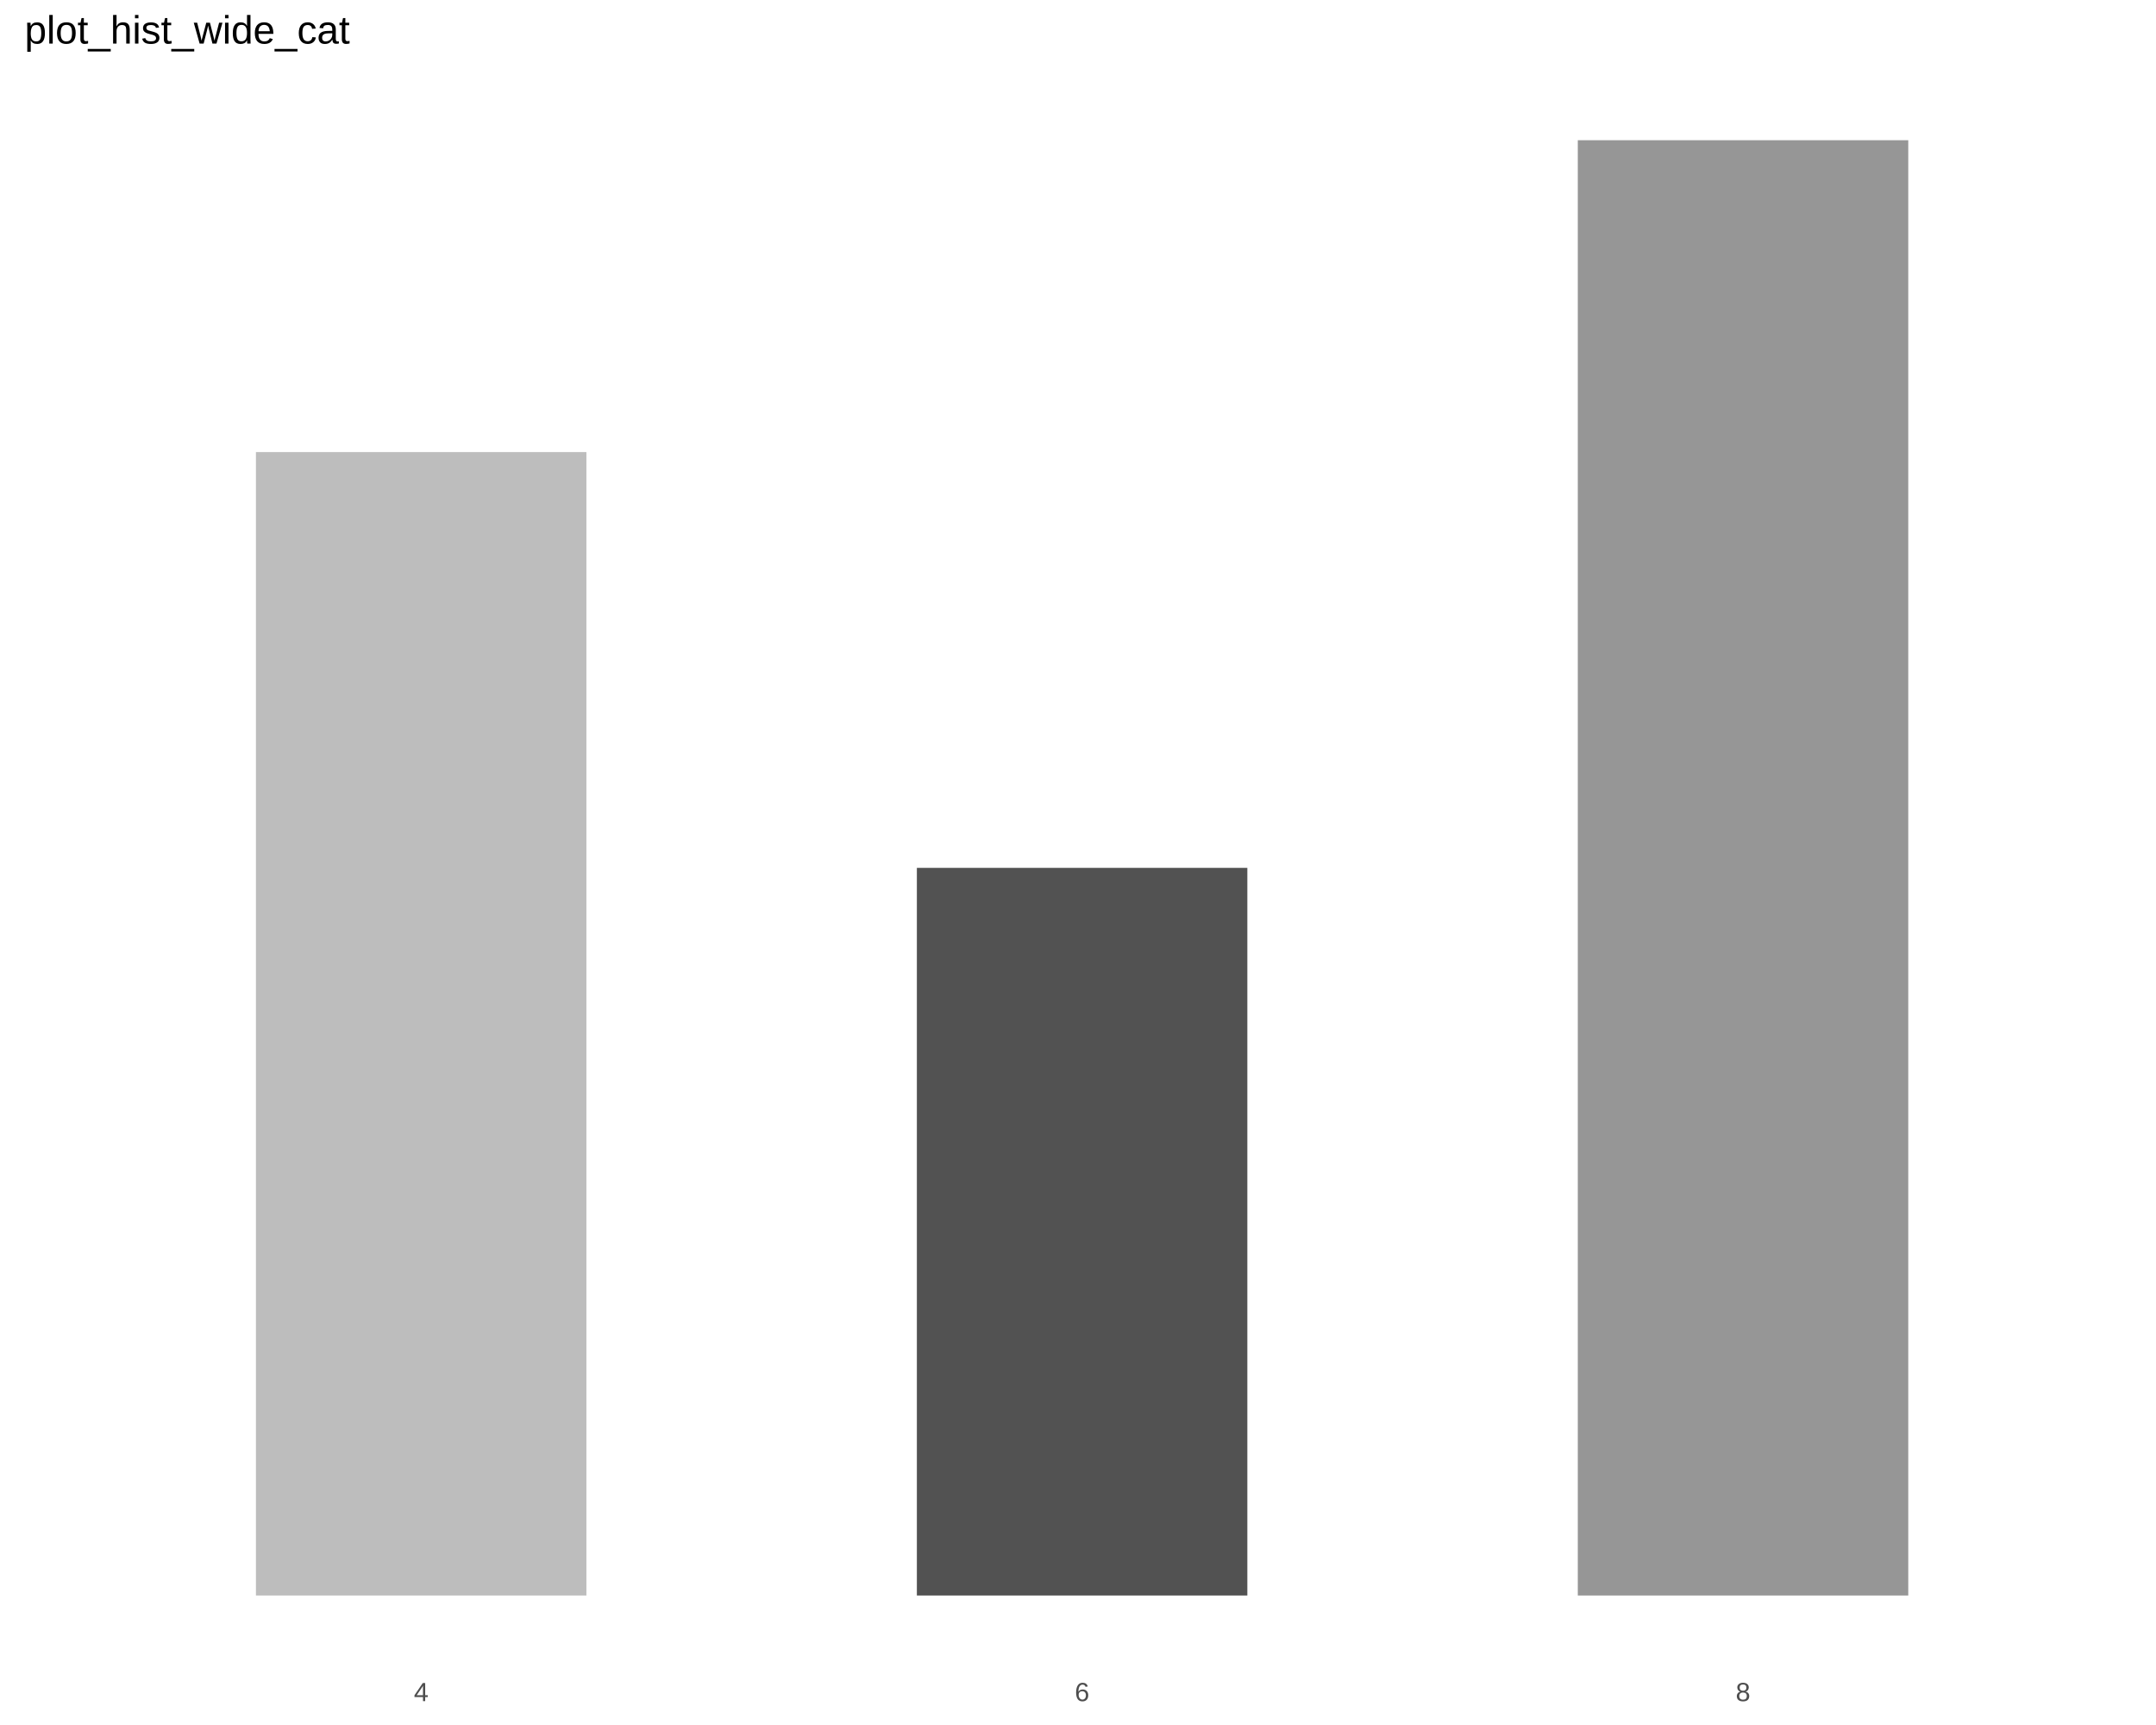
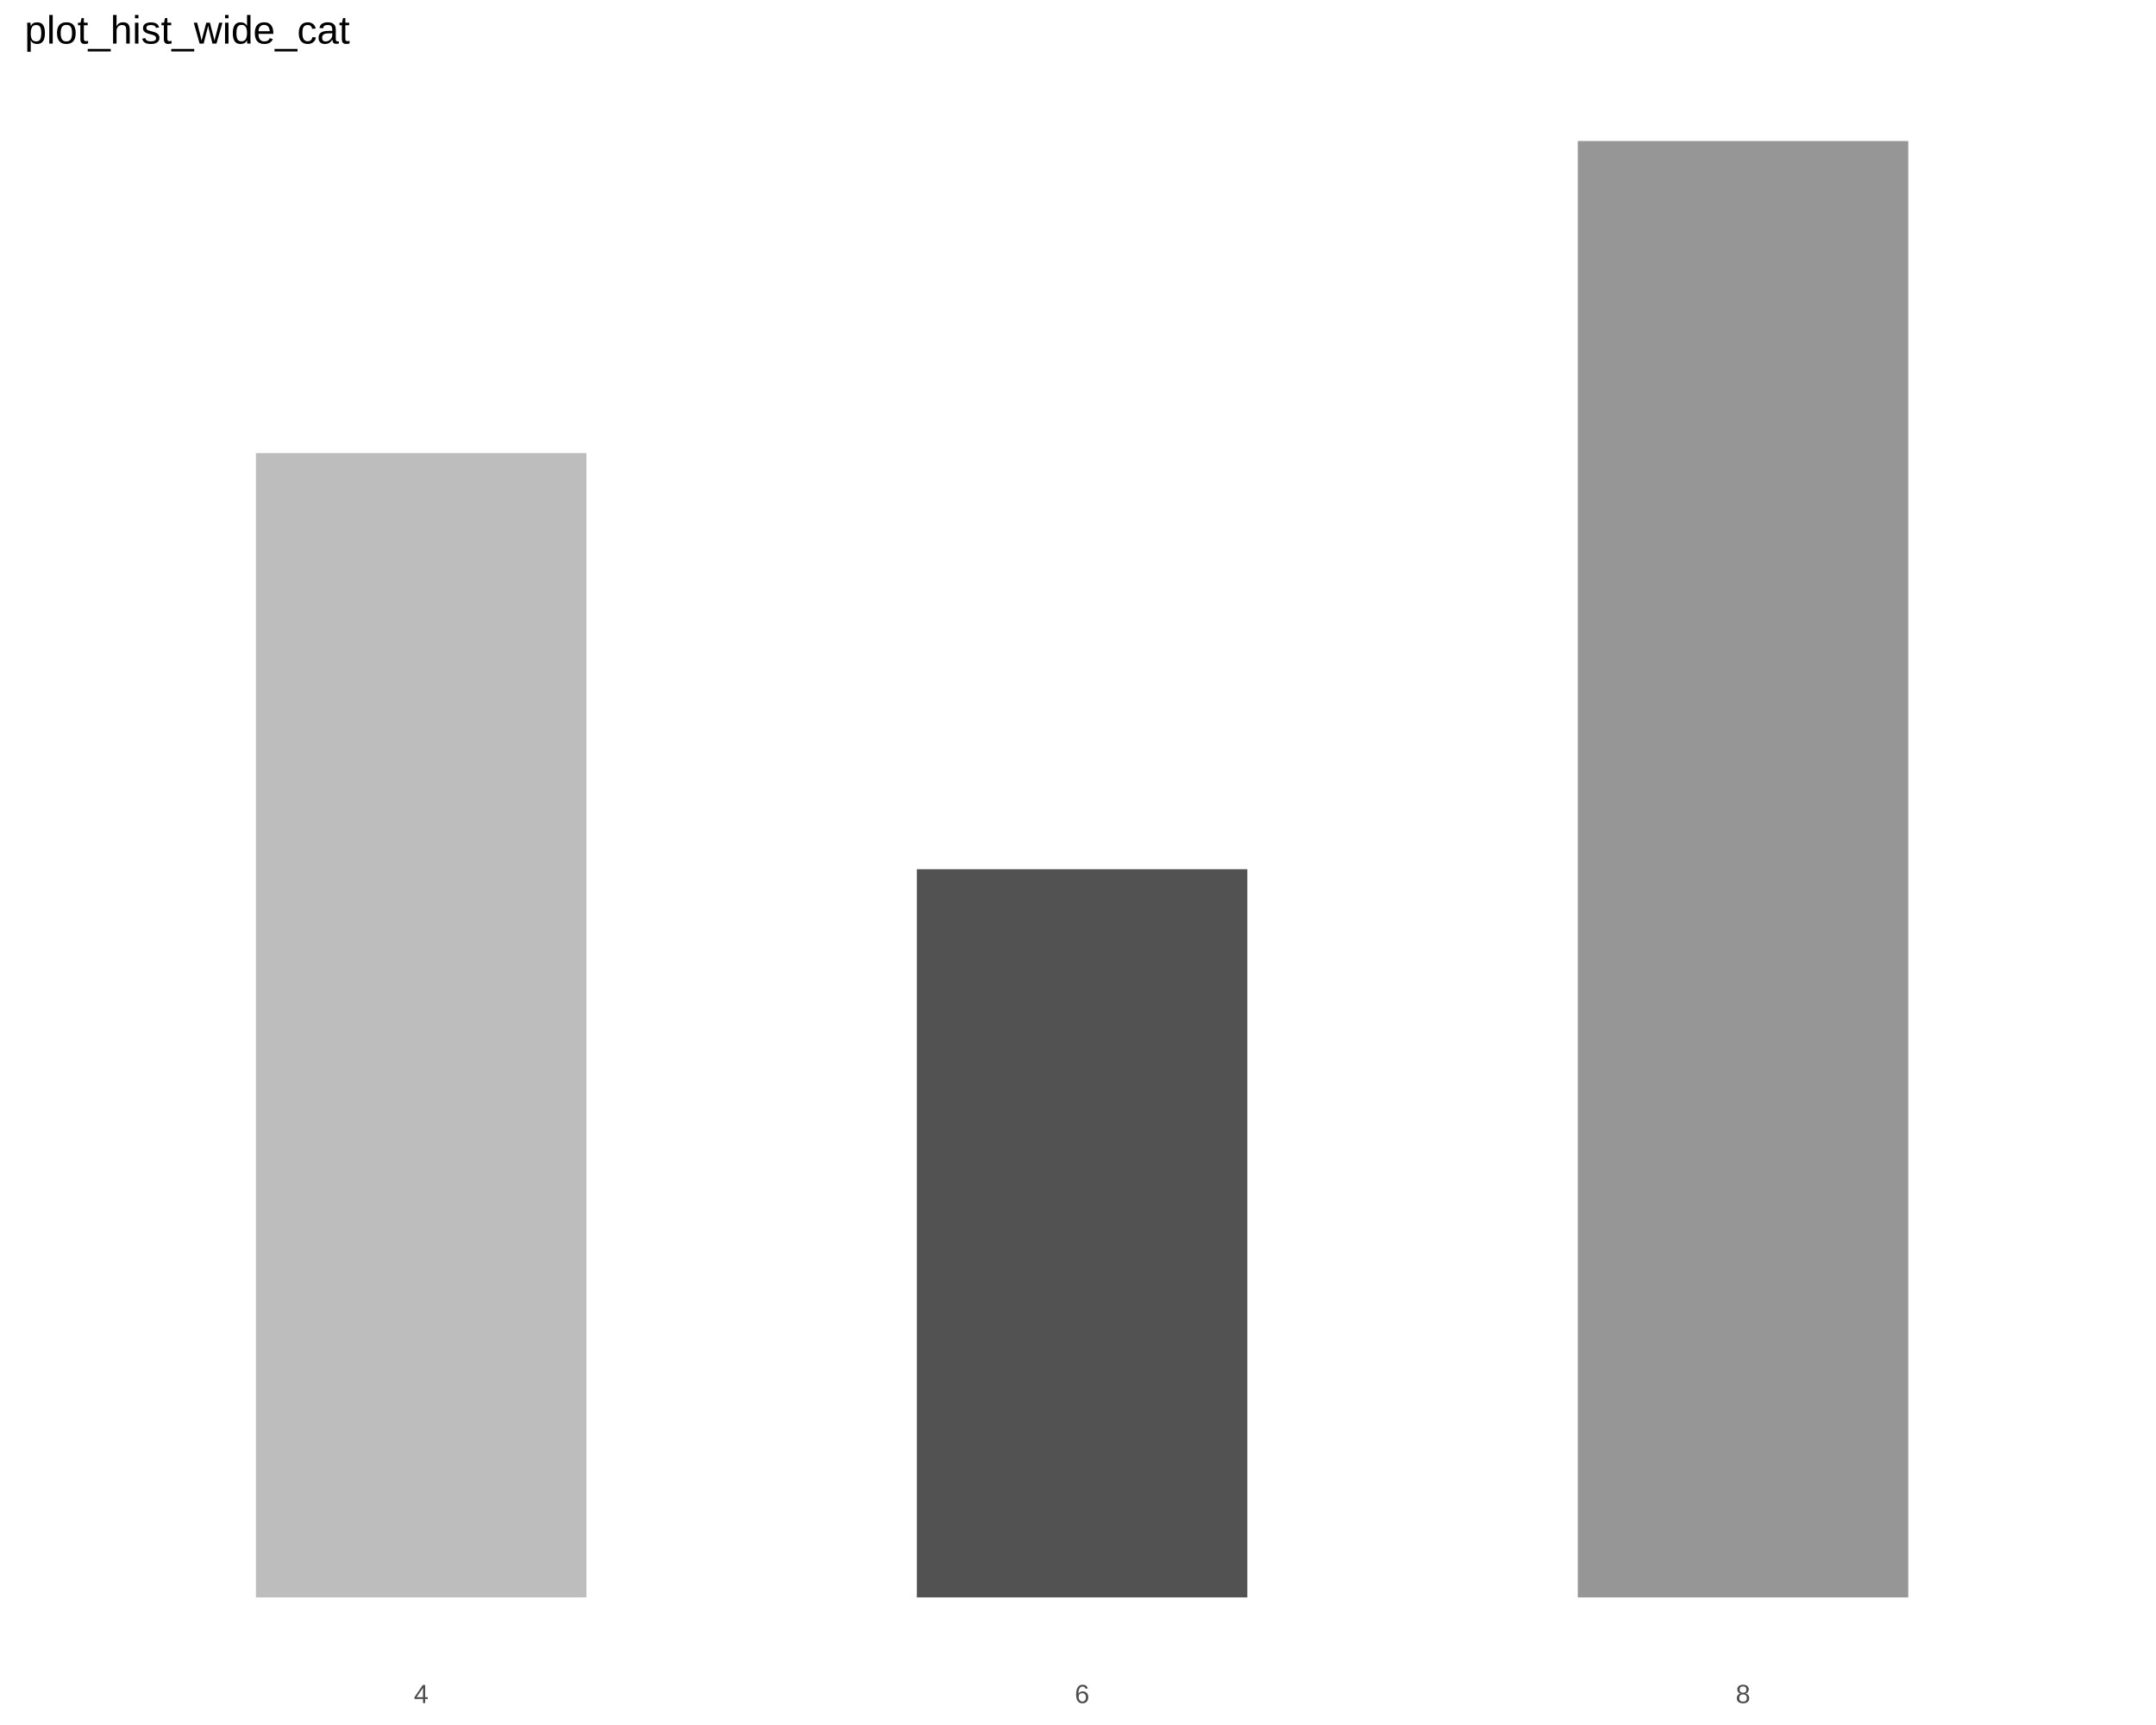
<svg xmlns="http://www.w3.org/2000/svg" viewBox="0 0 720.00 576.00">
  <defs>
    <style type="text/css">
    line, polyline, polygon, path, rect, circle {
      fill: none;
      stroke: #000000;
      stroke-linecap: round;
      stroke-linejoin: round;
      stroke-miterlimit: 10.00;
    }
  </style>
  </defs>
  <rect width="100%" height="100%" style="stroke: none; fill: #FFFFFF;" />
  <rect x="0.00" y="0.00" width="720.00" height="576.00" style="stroke-width: 1.07; stroke: #FFFFFF; fill: #FFFFFF;" />
  <defs>
-     <clipPath id="cpOC4yMnw3MTQuNTJ8NTU3LjA2fDIyLjUy">
-       <rect x="8.22" y="22.52" width="706.30" height="534.54" />
+     <clipPath id="cpOC4yMnw3MTQuNTJ8NTU3LjcxfDIyLjc3">
+       <rect x="8.22" y="22.77" width="706.30" height="534.94" />
    </clipPath>
  </defs>
-   <rect x="85.47" y="150.95" width="110.36" height="381.81" style="stroke-width: 1.07; stroke: none; stroke-linecap: butt; fill: #BDBDBD;" clip-path="url(#cpOC4yMnw3MTQuNTJ8NTU3LjA2fDIyLjUy)" />
-   <rect x="306.19" y="289.79" width="110.36" height="242.97" style="stroke-width: 1.07; stroke: none; stroke-linecap: butt; fill: #525252;" clip-path="url(#cpOC4yMnw3MTQuNTJ8NTU3LjA2fDIyLjUy)" />
-   <rect x="526.91" y="46.82" width="110.36" height="485.94" style="stroke-width: 1.07; stroke: none; stroke-linecap: butt; fill: #969696;" clip-path="url(#cpOC4yMnw3MTQuNTJ8NTU3LjA2fDIyLjUy)" />
+   <rect x="85.47" y="151.30" width="110.36" height="382.10" style="stroke-width: 1.07; stroke: none; stroke-linecap: square; stroke-linejoin: miter; fill: #BDBDBD;" clip-path="url(#cpOC4yMnw3MTQuNTJ8NTU3LjcxfDIyLjc3)" />
+   <rect x="306.19" y="290.24" width="110.36" height="243.16" style="stroke-width: 1.07; stroke: none; stroke-linecap: square; stroke-linejoin: miter; fill: #525252;" clip-path="url(#cpOC4yMnw3MTQuNTJ8NTU3LjcxfDIyLjc3)" />
+   <rect x="526.91" y="47.09" width="110.36" height="486.31" style="stroke-width: 1.07; stroke: none; stroke-linecap: square; stroke-linejoin: miter; fill: #969696;" clip-path="url(#cpOC4yMnw3MTQuNTJ8NTU3LjcxfDIyLjc3)" />
  <defs>
    <clipPath id="cpMC4wMHw3MjAuMDB8NTc2LjAwfDAuMDA=">
      <rect x="0.00" y="0.00" width="720.00" height="576.00" />
    </clipPath>
  </defs>
  <g clip-path="url(#cpMC4wMHw3MjAuMDB8NTc2LjAwfDAuMDA=)">
-     <text x="138.21" y="568.04" style="font-size: 8.80px; fill: #4D4D4D; font-family: Liberation Sans;" textLength="4.89px" lengthAdjust="spacingAndGlyphs">4</text>
+     <text x="138.21" y="568.69" style="font-size: 8.80px; fill: #4D4D4D; font-family: Liberation Sans;" textLength="4.89px" lengthAdjust="spacingAndGlyphs">4</text>
  </g>
  <g clip-path="url(#cpMC4wMHw3MjAuMDB8NTc2LjAwfDAuMDA=)">
-     <text x="358.92" y="568.04" style="font-size: 8.80px; fill: #4D4D4D; font-family: Liberation Sans;" textLength="4.89px" lengthAdjust="spacingAndGlyphs">6</text>
+     <text x="358.92" y="568.69" style="font-size: 8.80px; fill: #4D4D4D; font-family: Liberation Sans;" textLength="4.89px" lengthAdjust="spacingAndGlyphs">6</text>
  </g>
  <g clip-path="url(#cpMC4wMHw3MjAuMDB8NTc2LjAwfDAuMDA=)">
-     <text x="579.64" y="568.04" style="font-size: 8.80px; fill: #4D4D4D; font-family: Liberation Sans;" textLength="4.89px" lengthAdjust="spacingAndGlyphs">8</text>
+     <text x="579.64" y="568.69" style="font-size: 8.80px; fill: #4D4D4D; font-family: Liberation Sans;" textLength="4.89px" lengthAdjust="spacingAndGlyphs">8</text>
  </g>
  <g clip-path="url(#cpMC4wMHw3MjAuMDB8NTc2LjAwfDAuMDA=)">
    <text x="8.22" y="14.56" style="font-size: 13.20px; font-family: Liberation Sans;" textLength="108.45px" lengthAdjust="spacingAndGlyphs">plot_hist_wide_cat</text>
  </g>
</svg>
